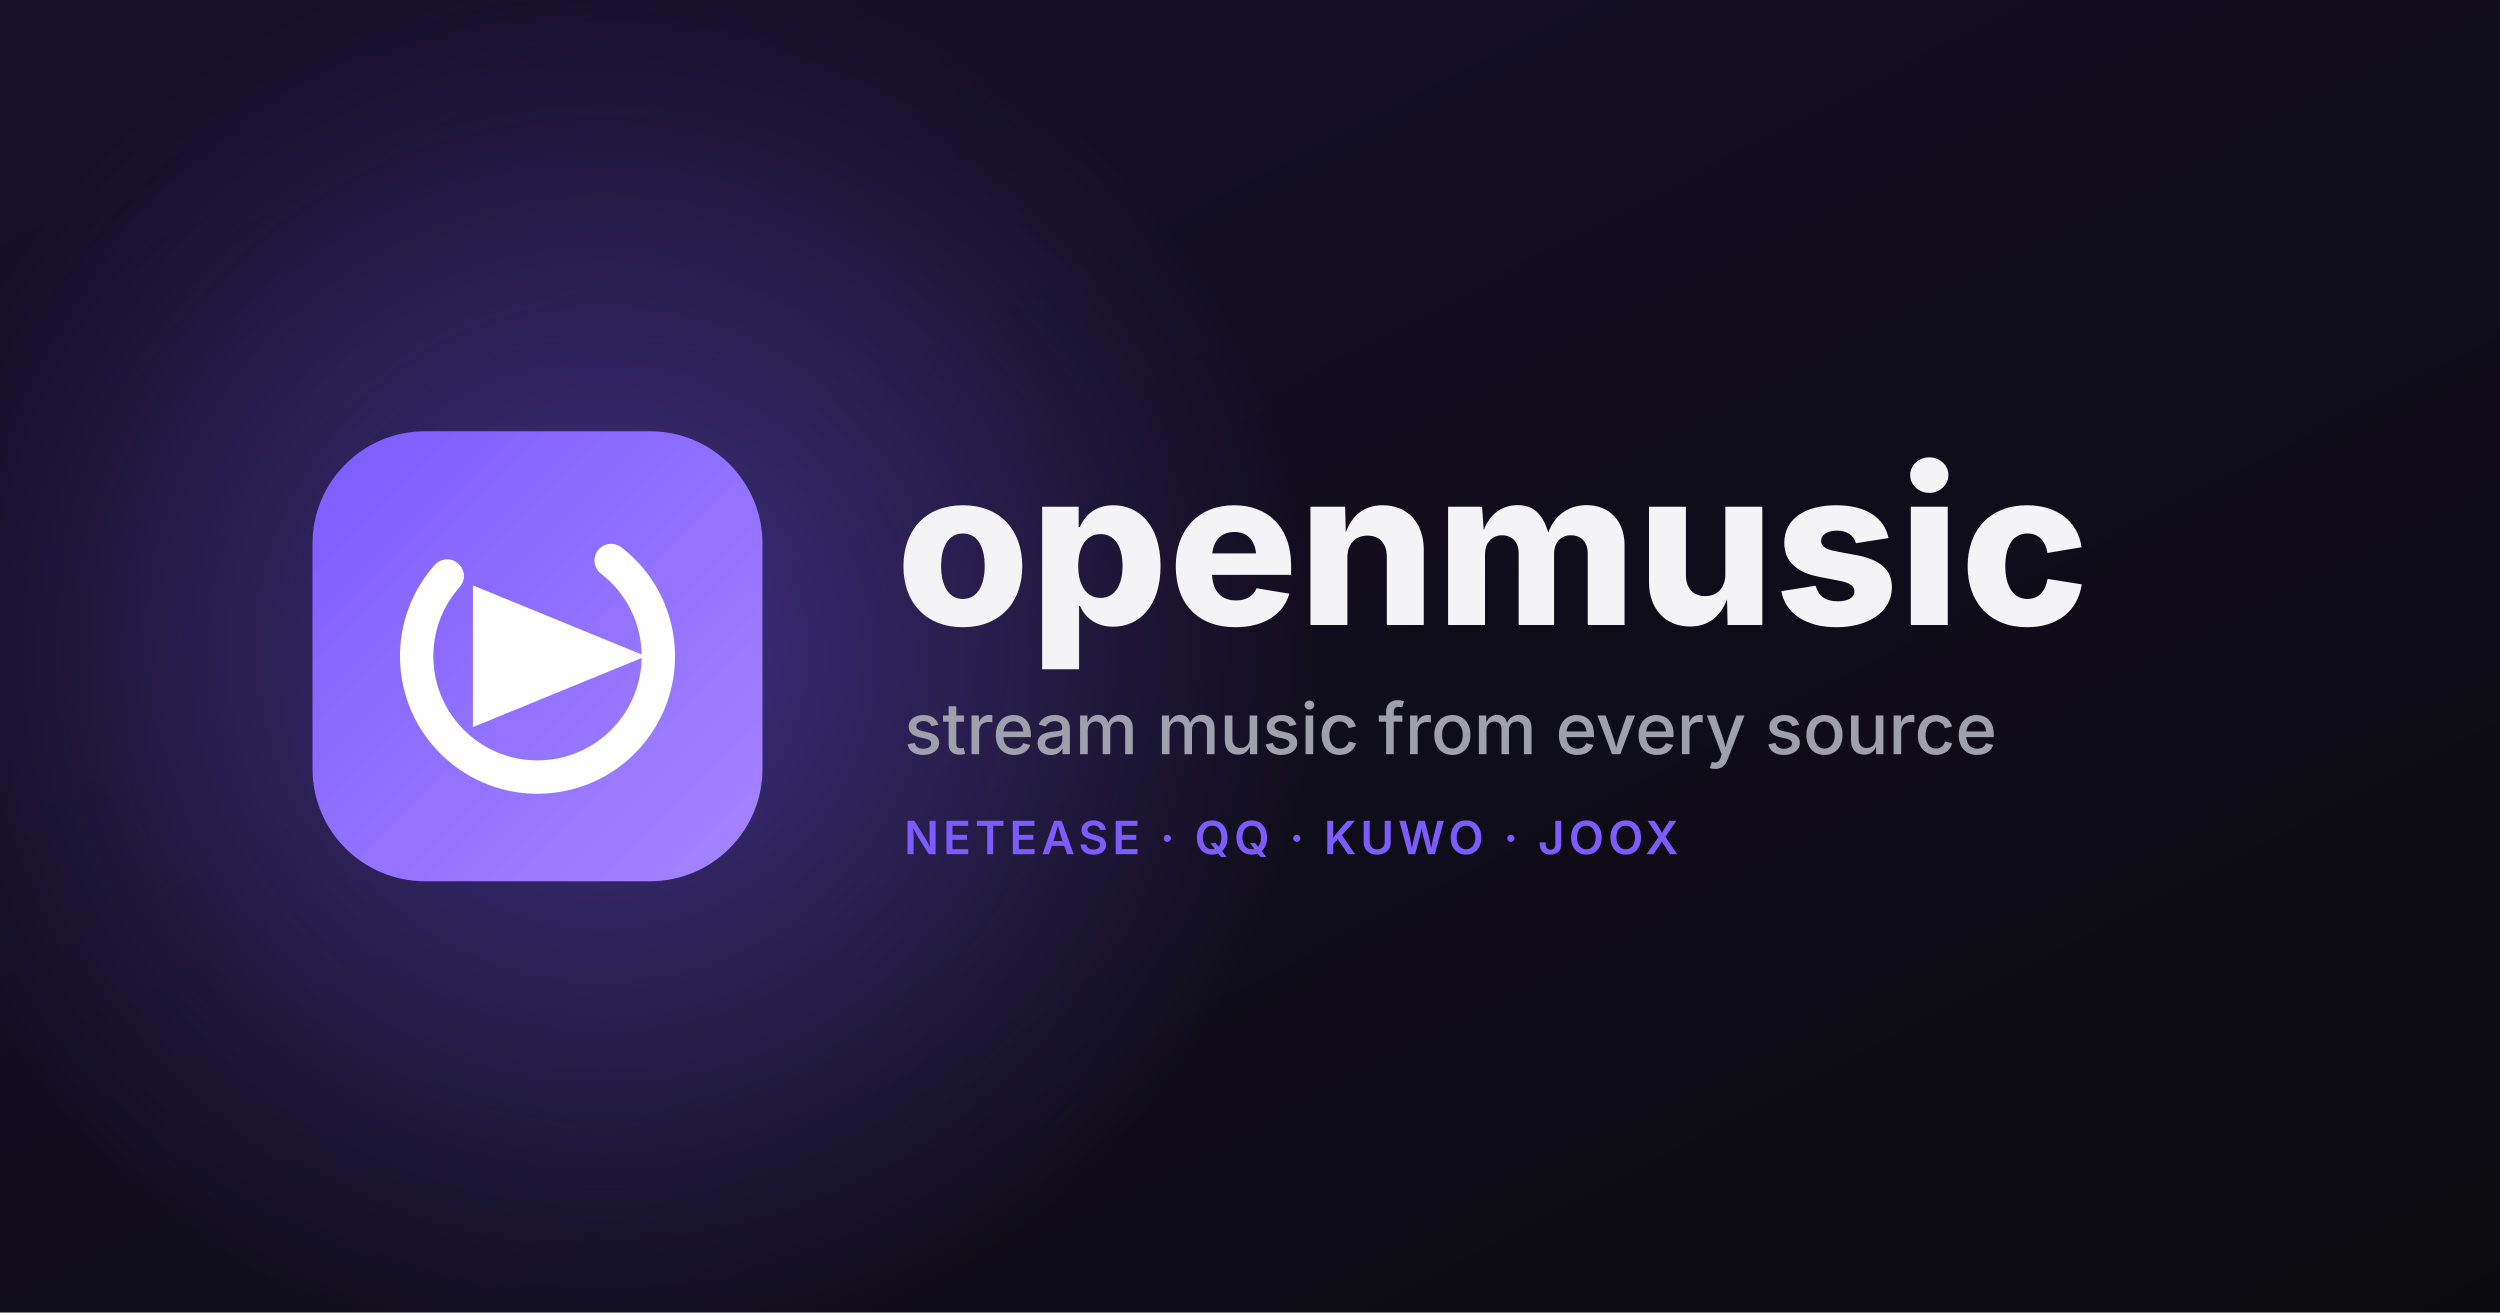
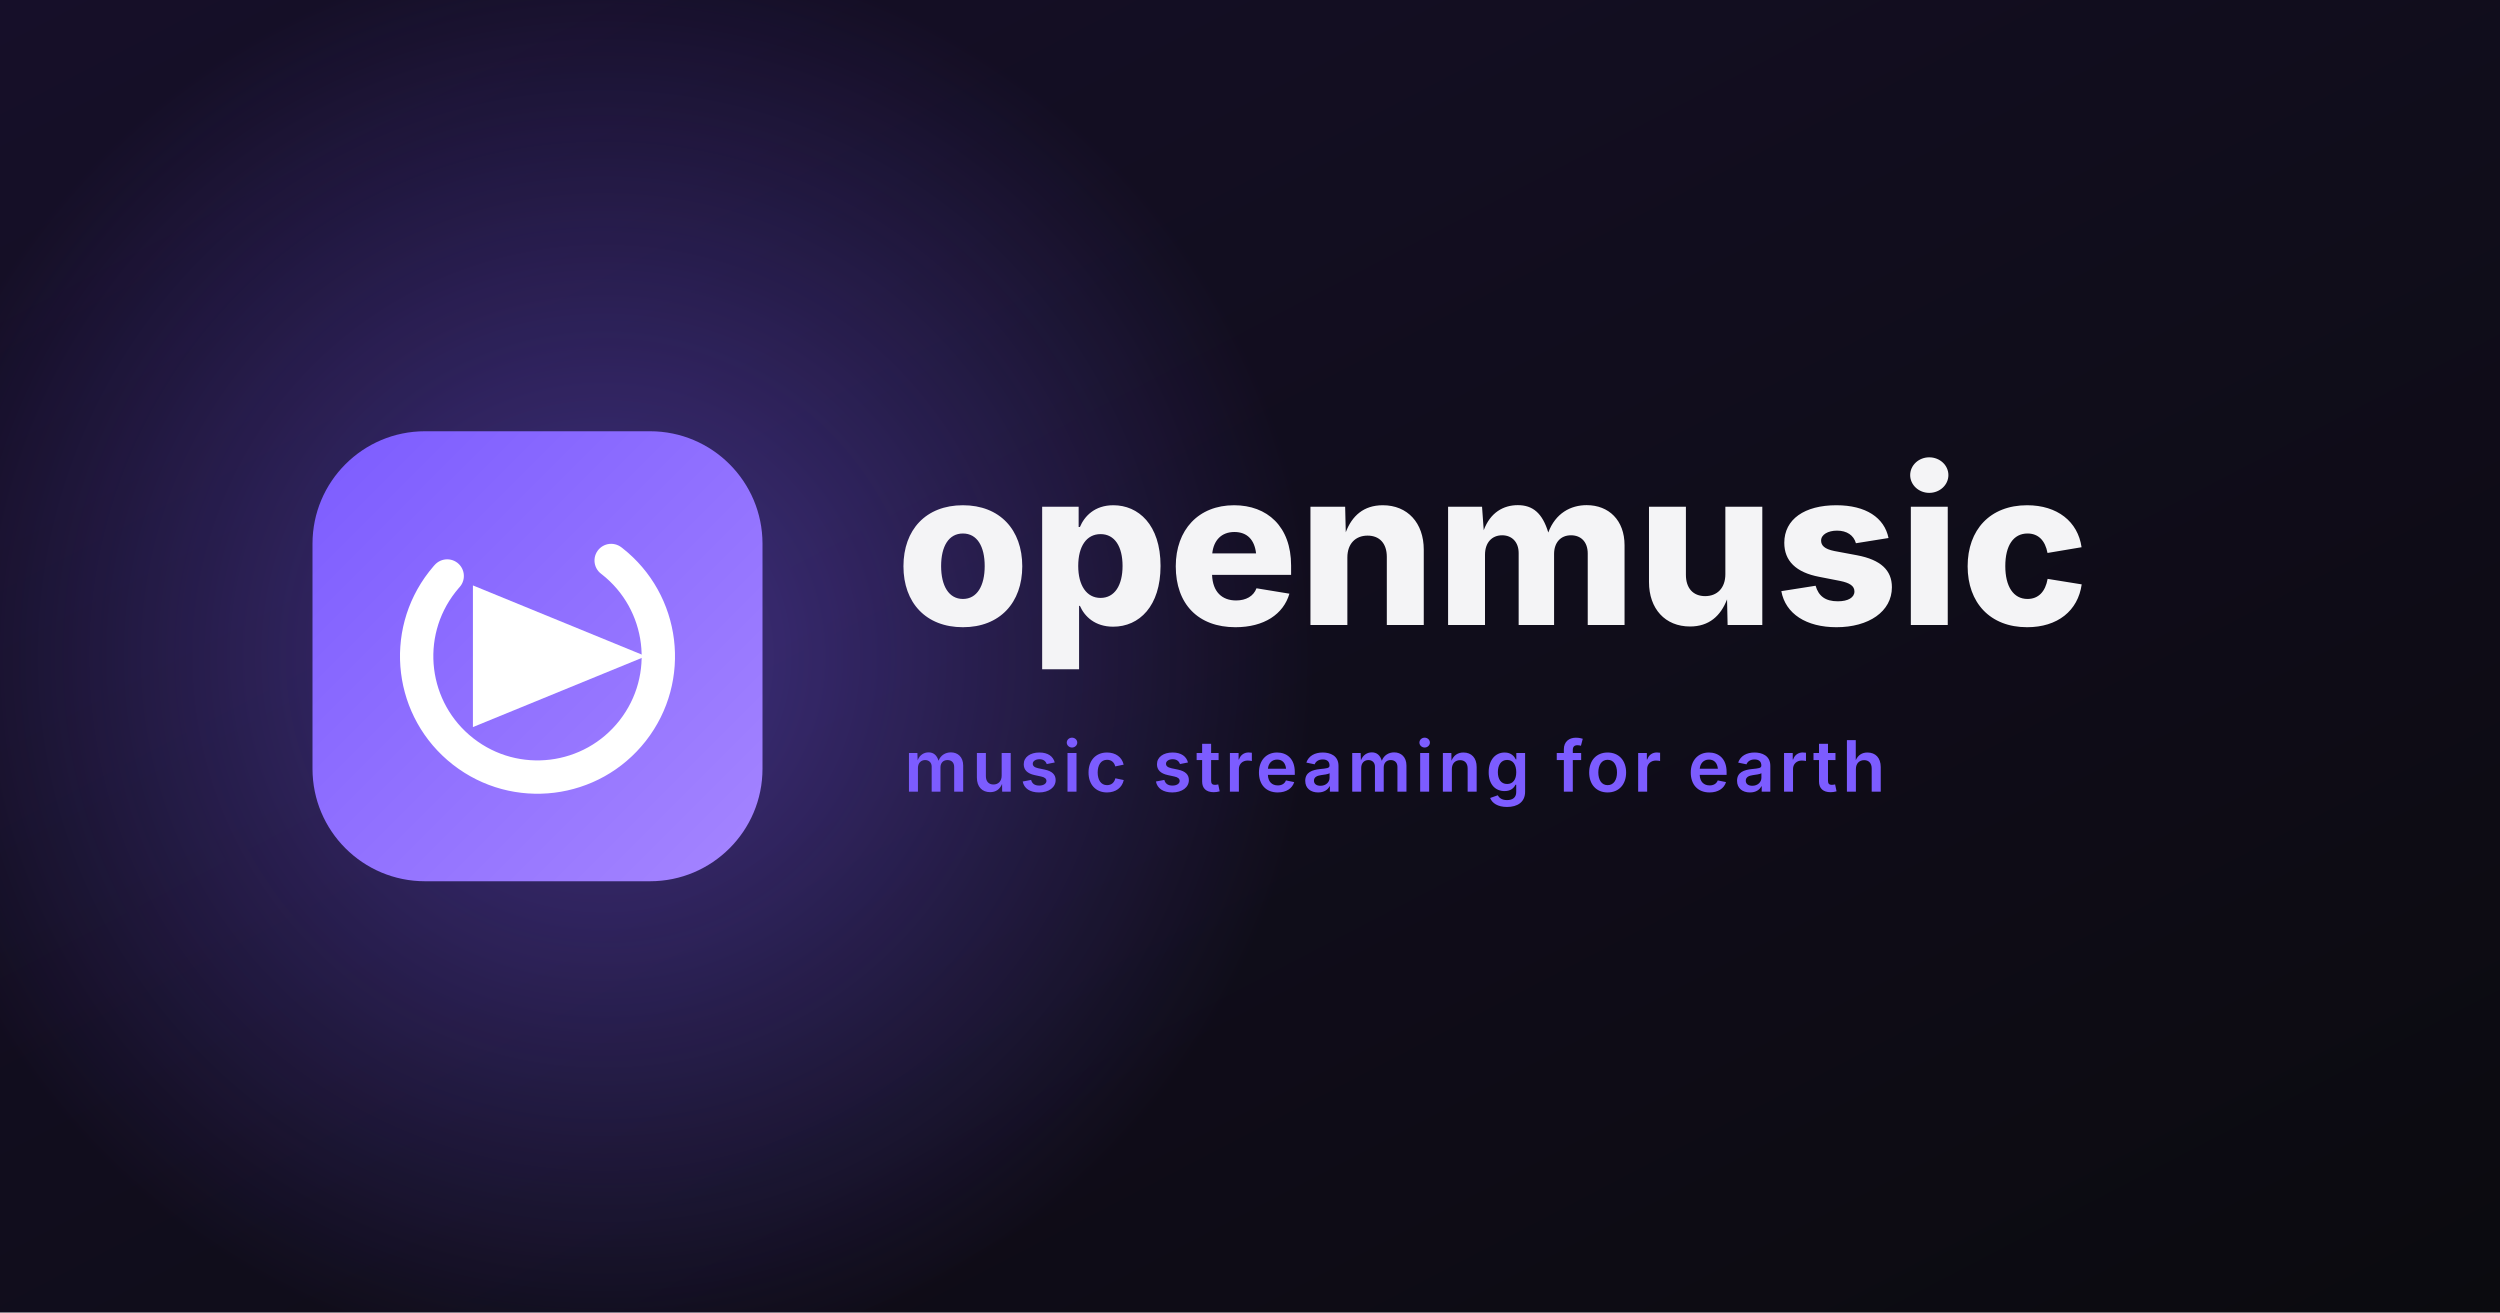
<svg xmlns="http://www.w3.org/2000/svg" viewBox="0 0 1200 630" width="1200" height="630">
  <defs>
    <linearGradient id="bg" x1="0" y1="0" x2="1" y2="1">
      <stop offset="0" stop-color="#160f29" />
      <stop offset="1" stop-color="#0b0b0f" />
    </linearGradient>
    <linearGradient id="tile" x1="0" y1="0" x2="1" y2="1">
      <stop offset="0" stop-color="#7c5cff" />
      <stop offset="1" stop-color="#a585ff" />
    </linearGradient>
    <radialGradient id="glow" cx="0.5" cy="0.5" r="0.5">
      <stop offset="0" stop-color="#7c5cff" stop-opacity="0.45" />
      <stop offset="1" stop-color="#7c5cff" stop-opacity="0" />
    </radialGradient>
  </defs>
  <rect width="1200" height="630" fill="url(#bg)" />
  <circle cx="290" cy="315" r="340" fill="url(#glow)" />
  <g transform="translate(150 207)">
    <rect width="216" height="216" rx="54" fill="url(#tile)" />
    <g transform="translate(108 108)">
      <circle r="58" fill="none" stroke="#fff" stroke-width="16" stroke-linecap="round" stroke-dasharray="277 87" transform="rotate(-52)" />
      <path d="M-31 -34 L52 0 L-31 34 Z" fill="#fff" />
    </g>
  </g>
  <text x="430" y="300" font-family="Inter, system-ui, sans-serif" font-size="104" font-weight="800" fill="#f4f4f6">openmusic</text>
-   <text x="434" y="362" font-family="Inter, system-ui, sans-serif" font-size="34" font-weight="500" fill="#a0a0ad">stream music from every source</text>
-   <text x="434" y="410" font-family="Inter, system-ui, sans-serif" font-size="22" font-weight="600" fill="#7c5cff" letter-spacing="2">NETEASE · QQ · KUWO · JOOX</text>
+   <text x="434" y="380" font-family="Inter, system-ui, sans-serif" font-size="34" font-weight="600" fill="#7c5cff" letter-spacing="2">music streaming for earth</text>
</svg>
